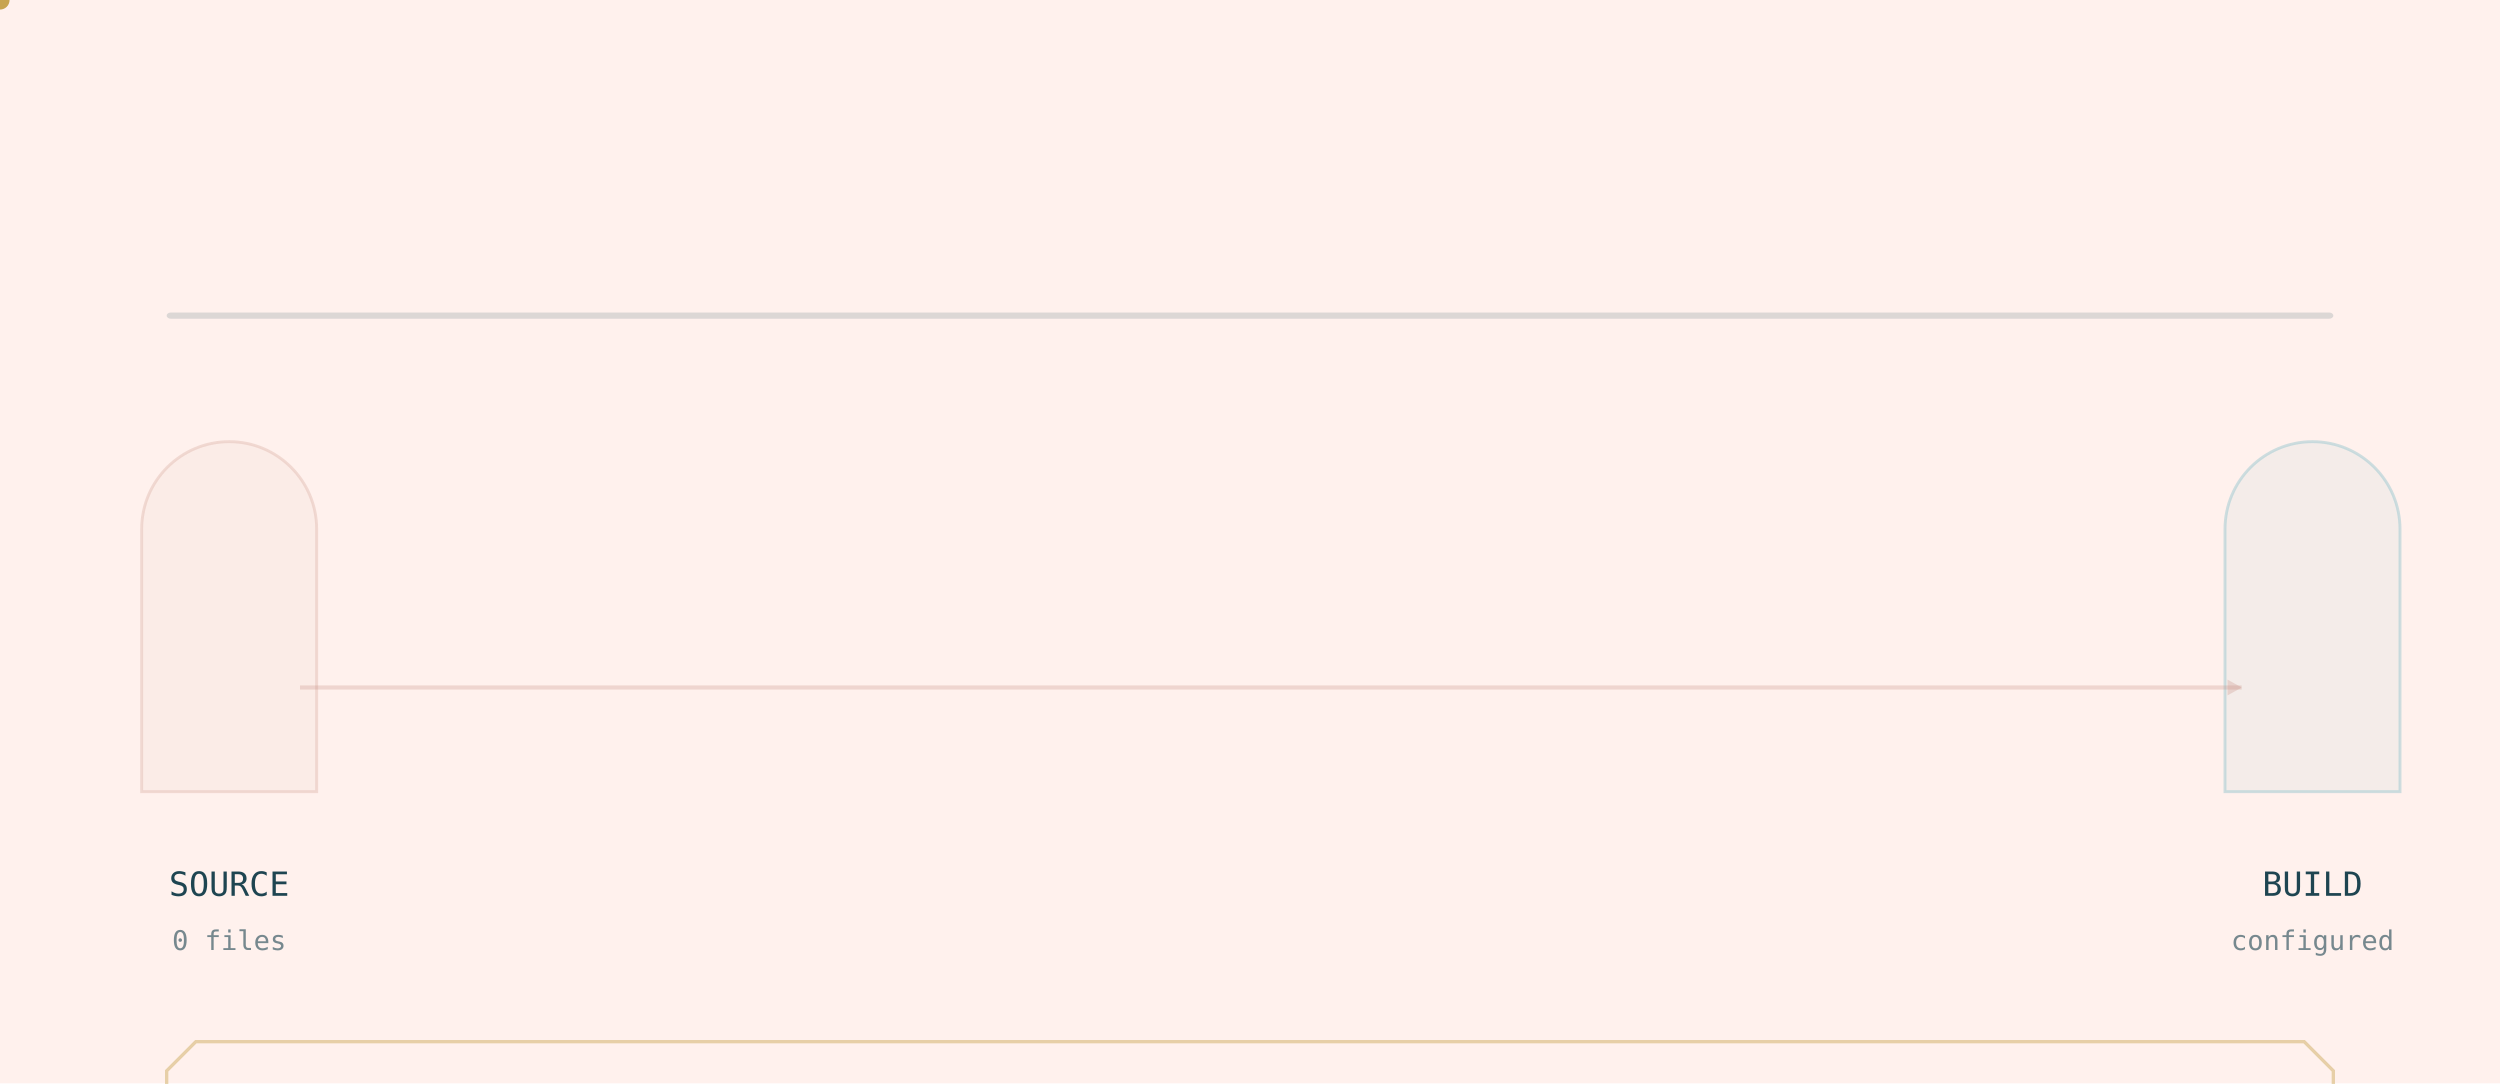
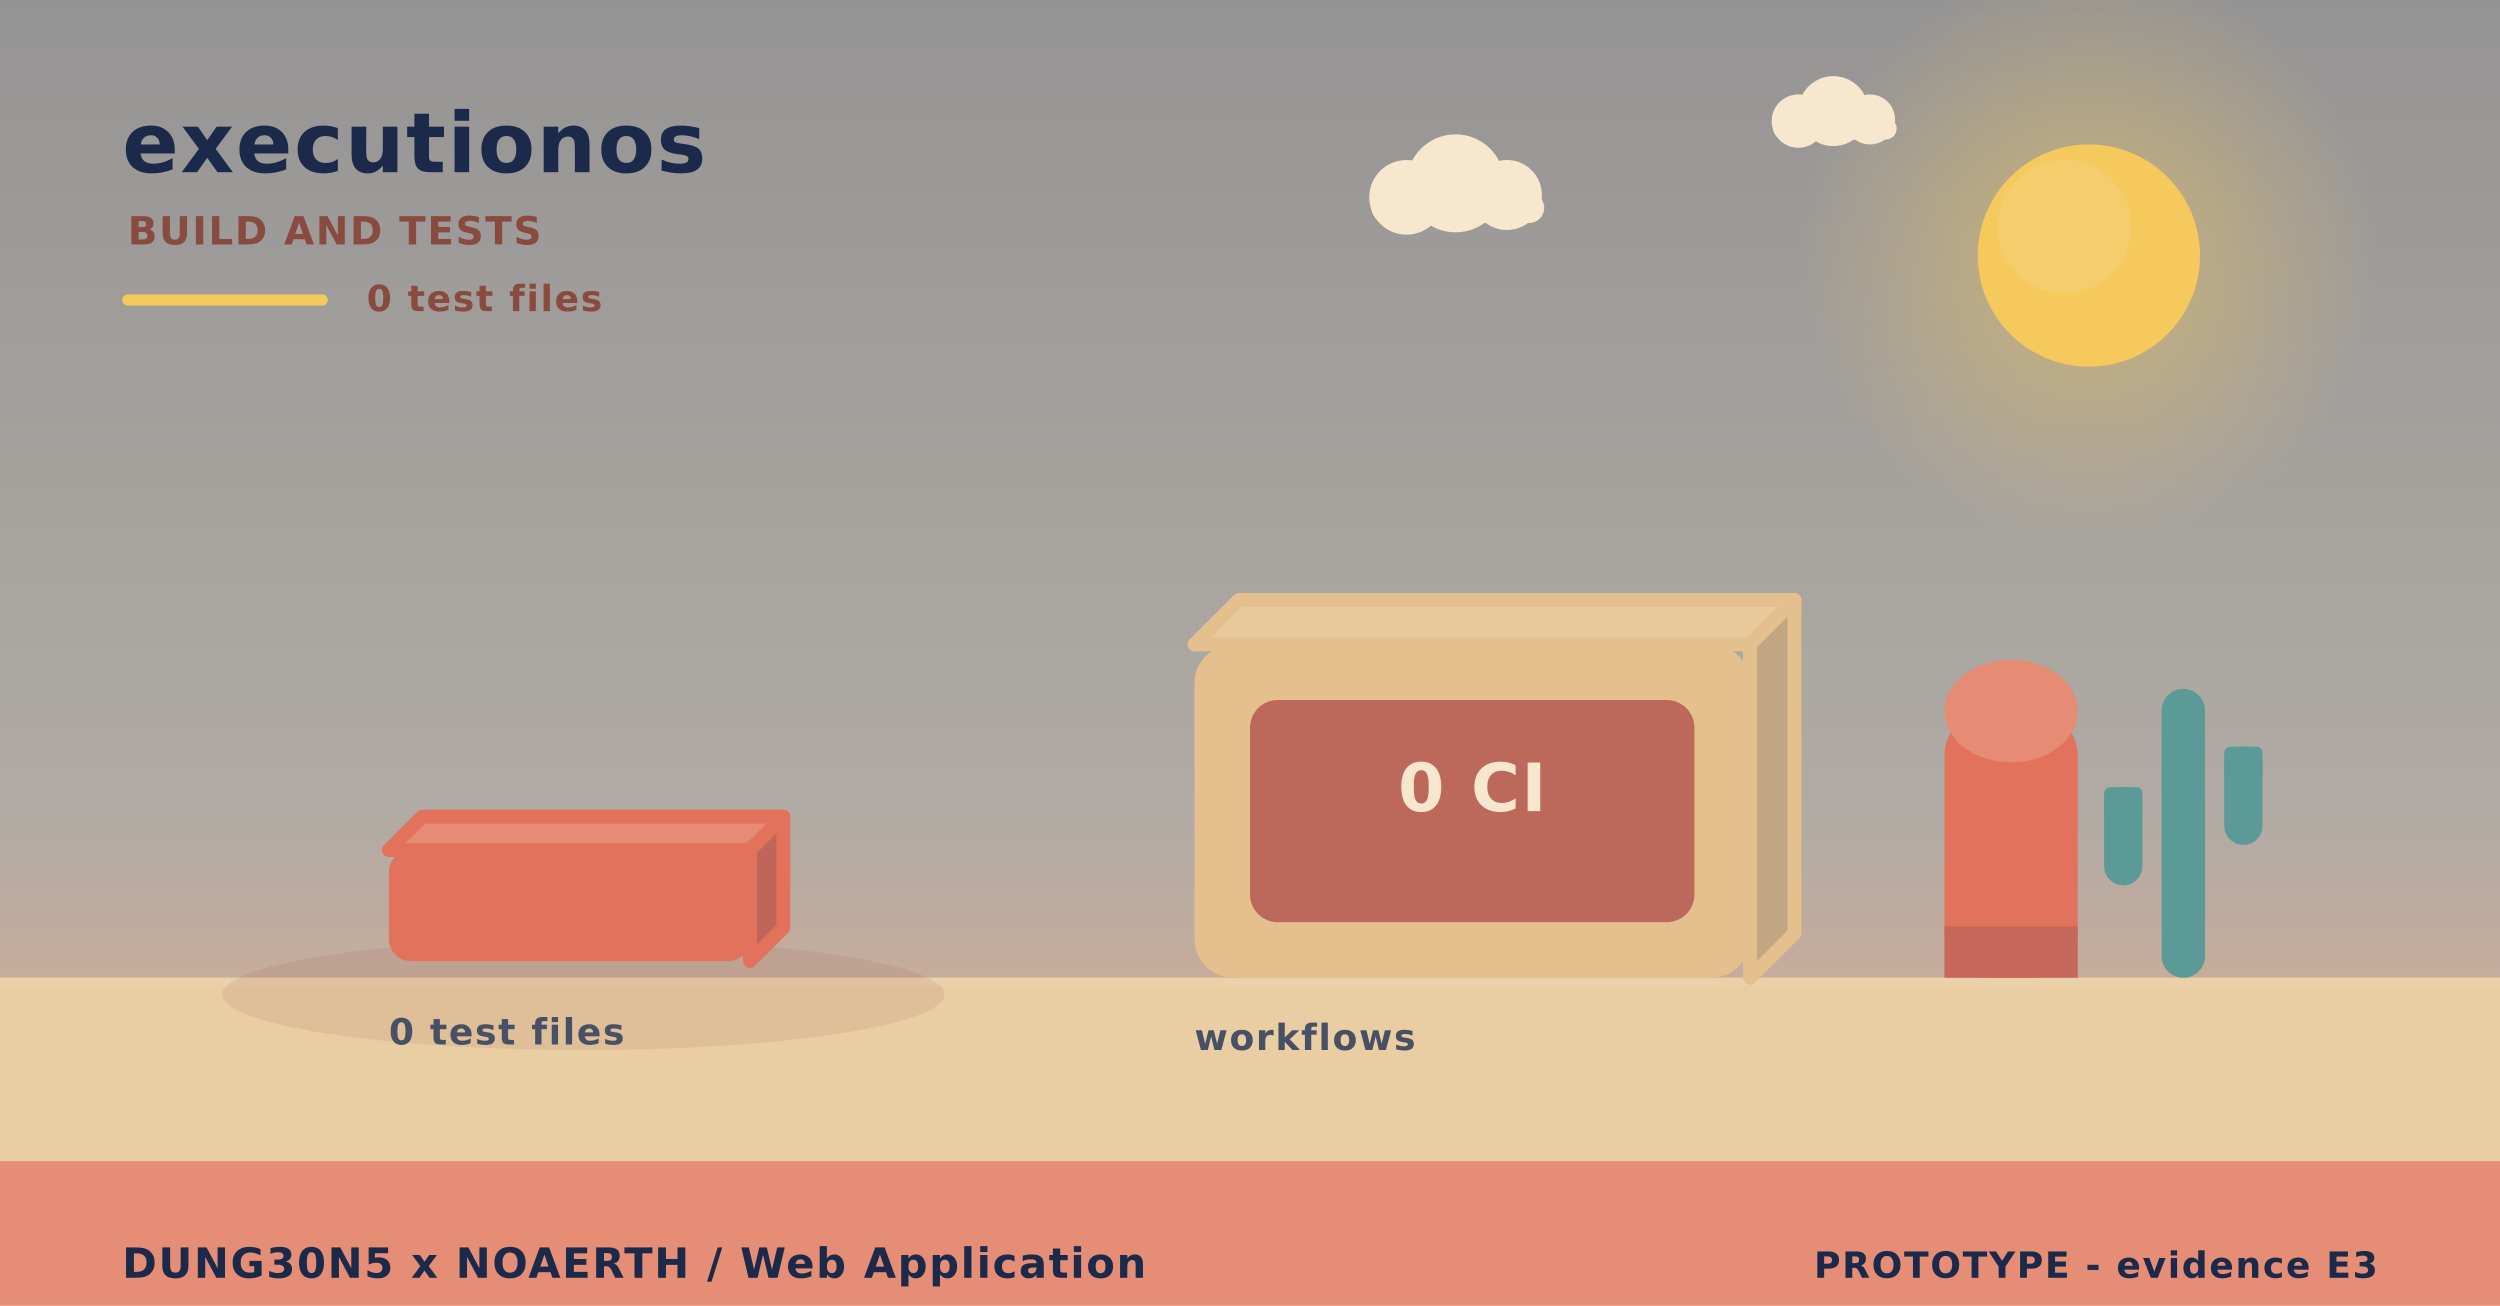
- <svg xmlns="http://www.w3.org/2000/svg" viewBox="0 0 1200 520" width="1200" height="520" role="img" aria-label="executionos build evidence">
-   <rect width="1200" height="520" fill="#fff1ed" />
-   <defs>
-     <linearGradient id="gb" x1="0" y1="0" x2="1" y2="1">
-       <stop offset="0%" stop-color="#c78c7e" />
-       <stop offset="100%" stop-color="#389eb2" />
-     </linearGradient>
-   </defs>
-   <rect x="80.00" y="150.00" width="1040.00" height="3.00" rx="2.00" fill="rgba(6,50,65,0.140)" opacity="1.00" />
-   <path d="M68.00,380.00 L68.00,254.00 A42.00,42.00 0 0 1 152.00,254.00 L152.00,380.00 Z" fill="rgba(199,140,126,0.100)" opacity="0.55" stroke="rgba(199,140,126,0.450)" stroke-width="1.4" />
-   <polygon points="-192.26,189.00 -136.83,221.00 -136.83,157.00 -192.26,125.00" fill="#715a24" opacity="0.95" />
-   <polygon points="-247.68,221.00 -192.26,253.00 -192.26,189.00 -247.68,157.00" fill="#2c7b8b" opacity="0.95" />
-   <polygon points="-192.26,125.00 -136.83,157.00 -192.26,189.00 -247.68,157.00" fill="#c78c7e" opacity="0.95" />
-   <text x="110" y="430" font-family="ui-monospace,Menlo,monospace" font-size="16" fill="rgba(6,50,65,0.900)" text-anchor="middle">SOURCE</text>
-   <text x="110" y="456" font-family="ui-monospace,Menlo,monospace" font-size="13" fill="rgba(6,50,65,0.550)" text-anchor="middle">0 files</text>
-   <path d="M1068.00,380.00 L1068.00,254.00 A42.00,42.00 0 0 1 1152.00,254.00 L1152.00,380.00 Z" fill="rgba(56,158,178,0.100)" opacity="0.55" stroke="rgba(56,158,178,0.450)" stroke-width="1.4" />
-   <polygon points="673.77,689.00 729.19,721.00 729.19,657.00 673.77,625.00" fill="#715a24" opacity="0.95" />
-   <polygon points="618.34,721.00 673.77,753.00 673.77,689.00 618.34,657.00" fill="#2c7b8b" opacity="0.95" />
-   <polygon points="673.77,625.00 729.19,657.00 673.77,689.00 618.34,657.00" fill="#389eb2" opacity="0.95" />
-   <text x="1110" y="430" font-family="ui-monospace,Menlo,monospace" font-size="16" fill="rgba(6,50,65,0.900)" text-anchor="middle">BUILD</text>
-   <text x="1110" y="456" font-family="ui-monospace,Menlo,monospace" font-size="13" fill="rgba(6,50,65,0.550)" text-anchor="middle">configured</text>
-   <line x1="144.00" y1="330.00" x2="1076.00" y2="330.00" stroke="rgba(199,140,126,0.500)" stroke-width="2.00" opacity="0.55" />
-   <polygon points="1076.00,330.00 1069.20,326.20 1069.20,333.80" fill="rgba(199,140,126,0.500)" opacity="0.55" />
-   <g opacity="0.9">
-     <circle cx="0.00" cy="0.00" r="4.60" fill="#c29b3e" opacity="1.00" />
-     <animateTransform attributeName="transform" type="translate" values="144.00,330.00 1076.00,330.00" dur="4.5s" begin="0.0s" repeatCount="indefinite" />
-     <animateTransform attributeName="transform" type="translate" values="1076.00,330.00 144.00,330.00" dur="4.5s" begin="2.25s" repeatCount="indefinite" />
+ <svg xmlns="http://www.w3.org/2000/svg" width="900" height="470" viewBox="0 0 900 470" role="img" aria-label="executionos - how it is verified">
+   <linearGradient id="skyb" x1="0" y1="0" x2="0" y2="1">
+     <stop offset="0" stop-color="#959494" />
+     <stop offset="0.62" stop-color="#b0aba4" />
+     <stop offset="1" stop-color="#f3ad8a" />
+   </linearGradient>
+   <rect width="900" height="470" fill="url(#skyb)" />
+   <radialGradient id="sunb">
+     <stop offset="0.35" stop-color="#f5c95c" stop-opacity="0.34" />
+     <stop offset="1" stop-color="#f5c95c" stop-opacity="0" />
+   </radialGradient>
+   <circle cx="752" cy="92" r="104" fill="url(#sunb)" />
+   <circle cx="752" cy="92" r="40" fill="#f5c95c" />
+   <circle cx="743.2" cy="81.6" r="24" fill="#f5d27e" opacity="0.5" />
+   <g>
+     <circle cx="524" cy="66" r="17.64" fill="#f6e7ce" />
+     <circle cx="506.36" cy="71.04" r="13.44" fill="#f6e7ce" />
+     <circle cx="542.48" cy="70.2" r="12.6" fill="#f6e7ce" />
+     <rect x="493.76" y="69.36" width="62.16" height="10.92" rx="5.46" fill="#f6e7ce" />
+     <animateTransform attributeName="transform" type="translate" values="0 0;24 0;0 0" dur="36s" begin="0s" repeatCount="indefinite" />
  </g>
-   <path d="M94.00,500.00 H1106.00 L1120.00,514.00 V546.00 L1106.00,560.00 H94.00 L80.00,546.00 V514.00 Z" fill="none" stroke="rgba(194,155,62,0.500)" stroke-width="1.60" opacity="0.80" />
-   <text x="600" y="536" font-family="ui-monospace,Menlo,monospace" font-size="16" fill="rgba(194,155,62,0.950)" text-anchor="middle">no test suite present in this repository — shown as measured, not implied</text>
+   <g>
+     <circle cx="660" cy="40" r="12.6" fill="#f6e7ce" />
+     <circle cx="647.4" cy="43.6" r="9.6" fill="#f6e7ce" />
+     <circle cx="673.2" cy="43" r="9" fill="#f6e7ce" />
+     <rect x="638.4" y="42.4" width="44.4" height="7.8" rx="3.9" fill="#f6e7ce" />
+     <animateTransform attributeName="transform" type="translate" values="0 0;-18 0;0 0" dur="46s" begin="3s" repeatCount="indefinite" />
+   </g>
+   <rect x="0" y="352" width="900" height="118" fill="#e9cda3" />
+   <rect x="0" y="352" width="900" height="3" fill="#ebd1a9" />
+   <text x="44" y="62" font-family="Verdana,DejaVu Sans,sans-serif" font-size="30" font-weight="700" letter-spacing="0.6" fill="#1b2a4a" text-anchor="start">executionos</text>
+   <text x="46" y="88" font-family="Verdana,DejaVu Sans,sans-serif" font-size="14" font-weight="700" letter-spacing="0.6" fill="#894b3f" text-anchor="start">BUILD AND TESTS</text>
+   <rect x="44" y="106" width="74" height="4" rx="2" fill="#f5c95c" />
+   <text x="132" y="112" font-family="Verdana,DejaVu Sans,sans-serif" font-size="13" font-weight="700" letter-spacing="0.6" fill="#894b3f" text-anchor="start">0 test files</text>
+   <ellipse cx="210" cy="358" rx="130" ry="20" fill="rgba(138,90,68,0.11)" />
+   <g>
+     <path d="M140,306 L270,306 L282,294 L152,294 Z" fill="#e68c74" stroke="#e2725b" stroke-width="5" stroke-linejoin="round" />
+     <path d="M270,306 L282,294 L282,334 L270,346 Z" fill="#c06658" stroke="#e2725b" stroke-width="5" stroke-linejoin="round" />
+     <rect x="140" y="306" width="130" height="40" rx="8" fill="#e2725b" />
+     <animateTransform attributeName="transform" type="translate" values="0 10;0 0" dur="0.8s" begin="0.5s" fill="freeze" />
+   </g>
+   <text x="140" y="376" font-family="Verdana,DejaVu Sans,sans-serif" font-size="13" font-weight="700" letter-spacing="0.6" fill="#475064" text-anchor="start">0 test files</text>
+   <path d="M430,232 L630,232 L646,216 L446,216 Z" fill="#e7c99b" stroke="#e3c08d" stroke-width="5" stroke-linejoin="round" />
+   <path d="M630,232 L646,216 L646,336 L630,352 Z" fill="#c1a682" stroke="#e3c08d" stroke-width="5" stroke-linejoin="round" />
+   <rect x="430" y="232" width="200" height="120" rx="14" fill="#e3c08d" />
+   <rect x="450" y="252" width="160" height="80" rx="10" fill="#ba6458" opacity="0.94" />
+   <text x="530" y="292" font-family="Verdana,DejaVu Sans,sans-serif" font-size="24" font-weight="700" letter-spacing="0.6" fill="#f6e7ce" text-anchor="middle">0 CI</text>
+   <text x="430" y="378" font-family="Verdana,DejaVu Sans,sans-serif" font-size="13" font-weight="700" letter-spacing="0.6" fill="#475064" text-anchor="start">workflows</text>
+   <rect x="700" y="256" width="48" height="96" rx="16" fill="#e2725b" />
+   <ellipse cx="724" cy="256" rx="24" ry="18.46" fill="#e68c74" />
+   <rect x="700" y="333.54" width="48" height="18.46" fill="#c66859" />
+   <rect x="778.18" y="248" width="15.64" height="104" rx="7.82" fill="#5b9a97" />
+   <rect x="757.48" y="283.36" width="13.8" height="35.36" rx="6.9" fill="#5b9a97" />
+   <rect x="757.48" y="283.36" width="13.8" height="10.4" rx="2.3" fill="#5b9a97" />
+   <rect x="800.72" y="268.8" width="13.8" height="35.36" rx="6.9" fill="#5b9a97" />
+   <rect x="800.72" y="268.8" width="13.8" height="10.4" rx="2.3" fill="#5b9a97" />
+   <rect x="0" y="418" width="900" height="52" rx="0" fill="#e68972" opacity="0.94" />
+   <text x="44" y="460" font-family="Verdana,DejaVu Sans,sans-serif" font-size="15" font-weight="700" letter-spacing="0.6" fill="#1b2a4a" text-anchor="start">DUNG30N5 x NOAERTH  /  Web Application</text>
+   <text x="856" y="460" font-family="Verdana,DejaVu Sans,sans-serif" font-size="13" font-weight="700" letter-spacing="0.6" fill="#1b2a4a" text-anchor="end">PROTOTYPE  -  evidence E3</text>
</svg>
